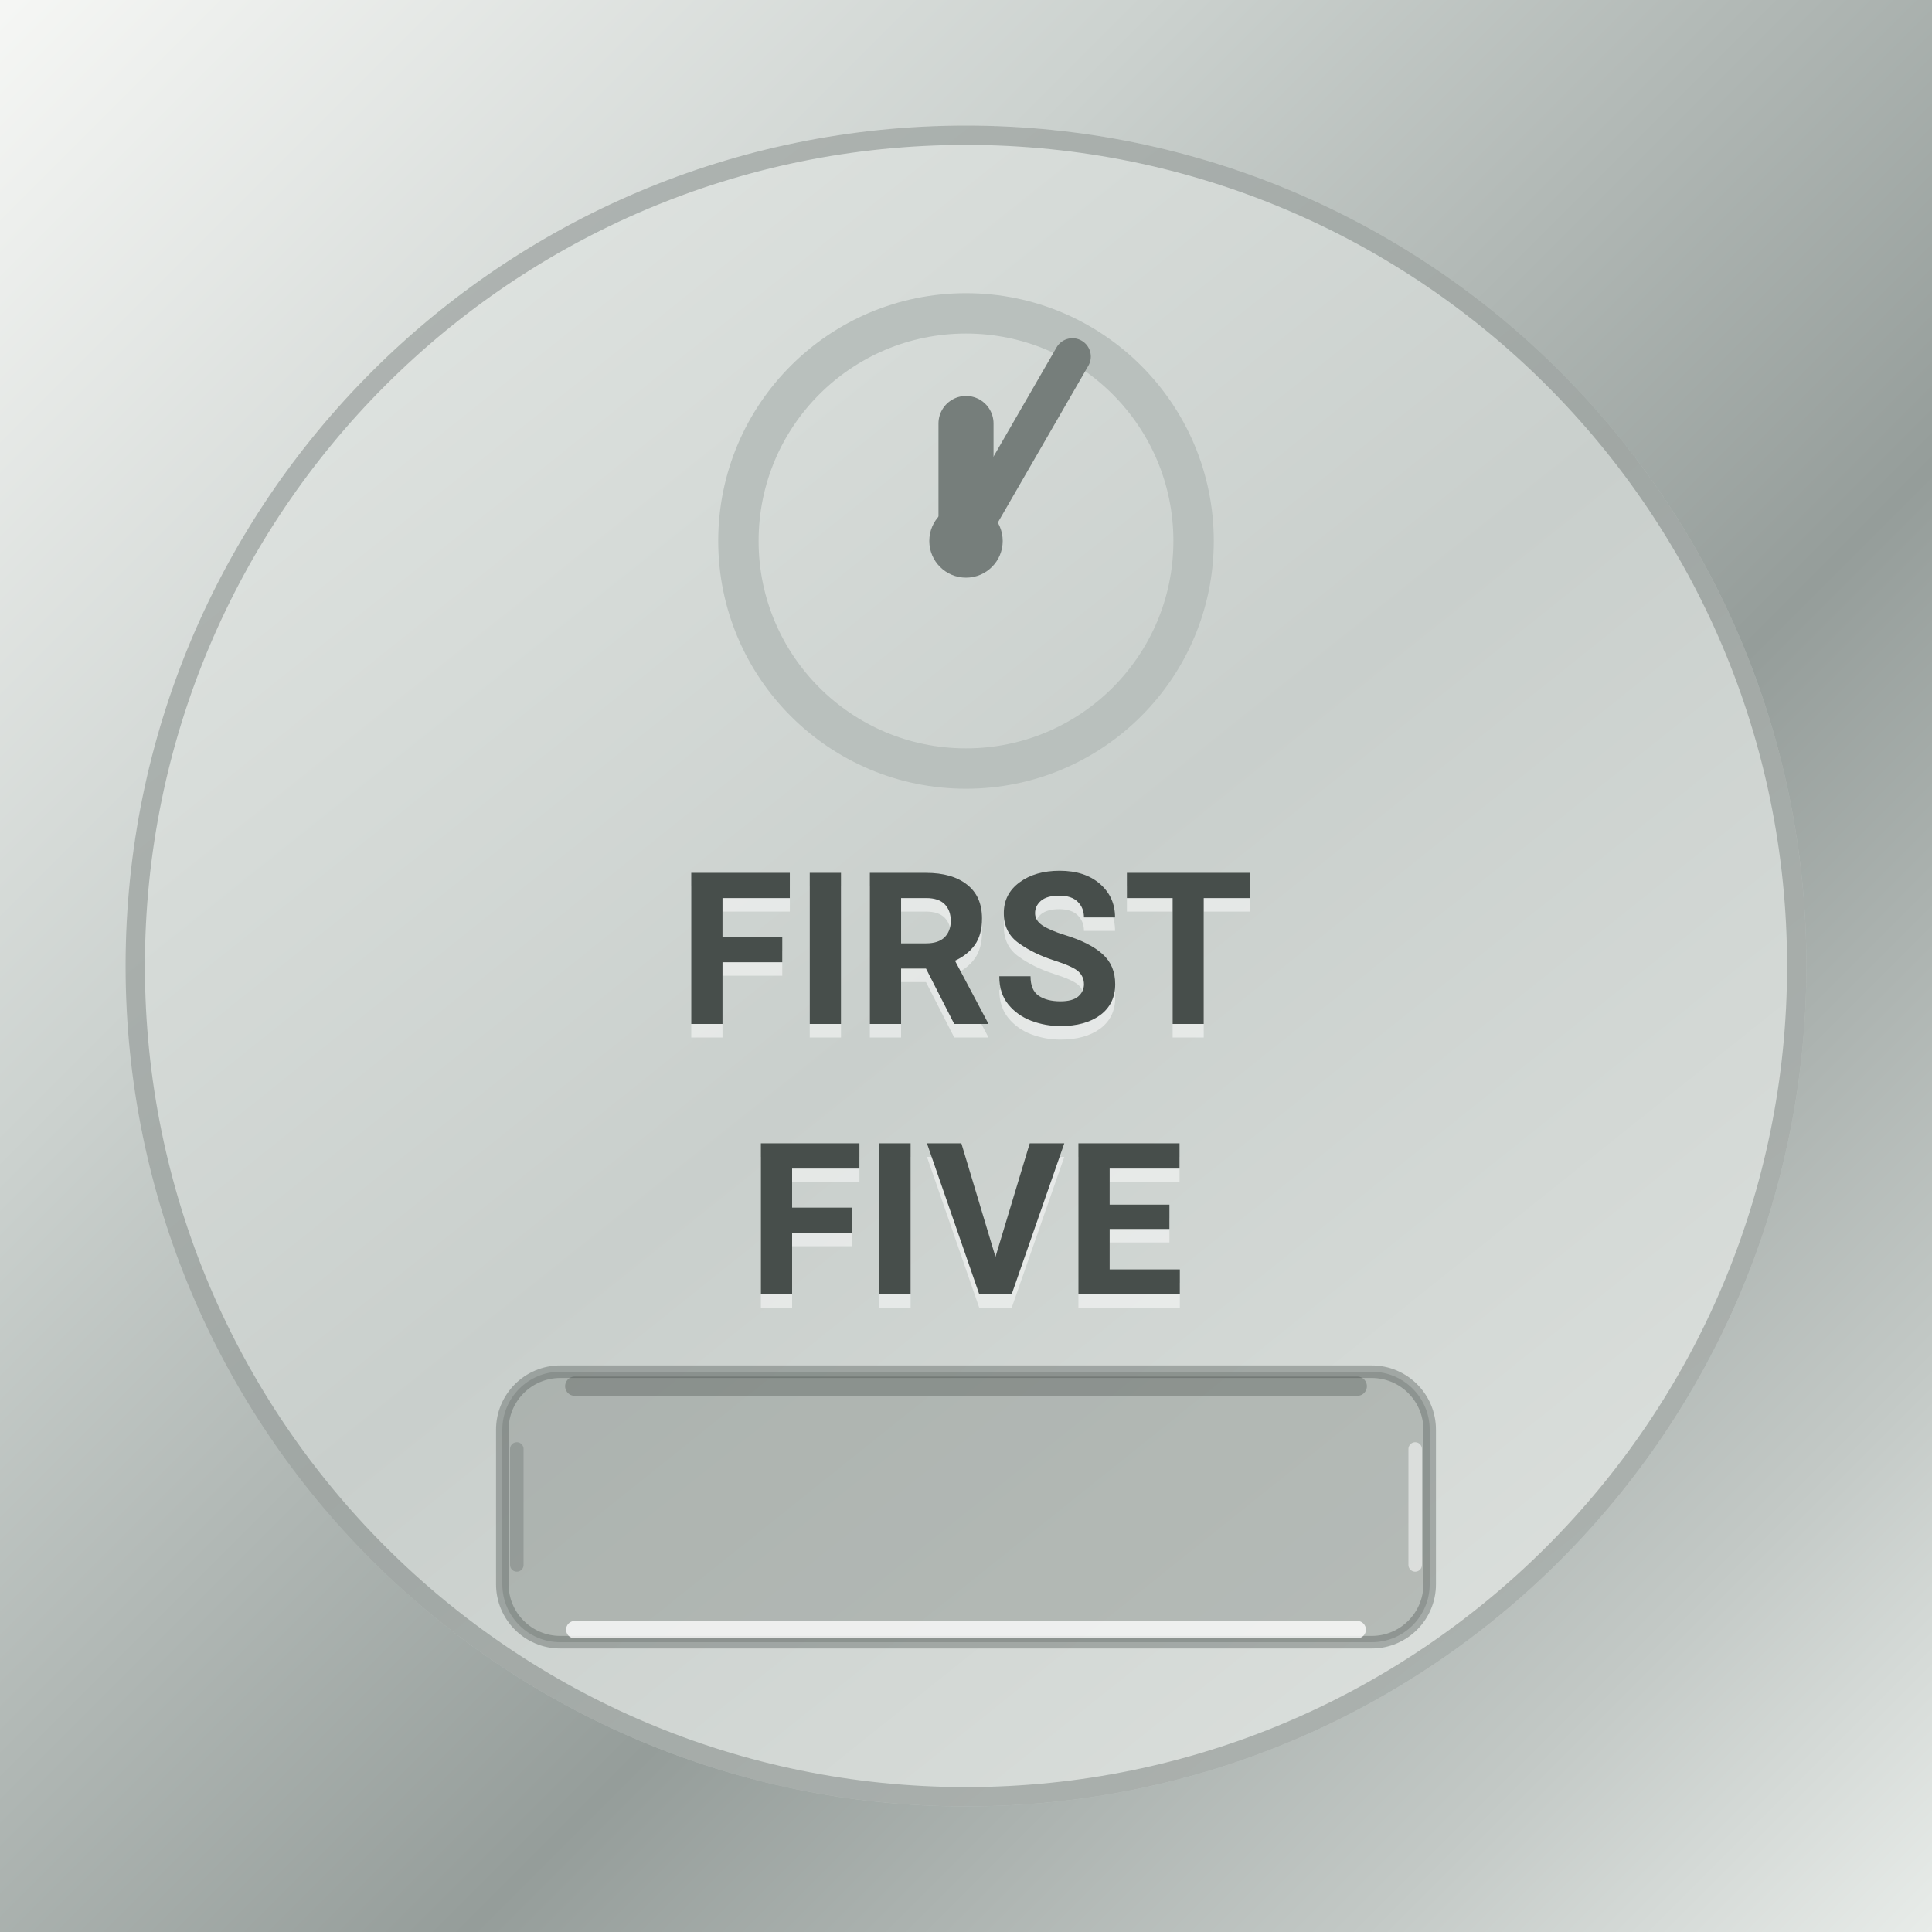
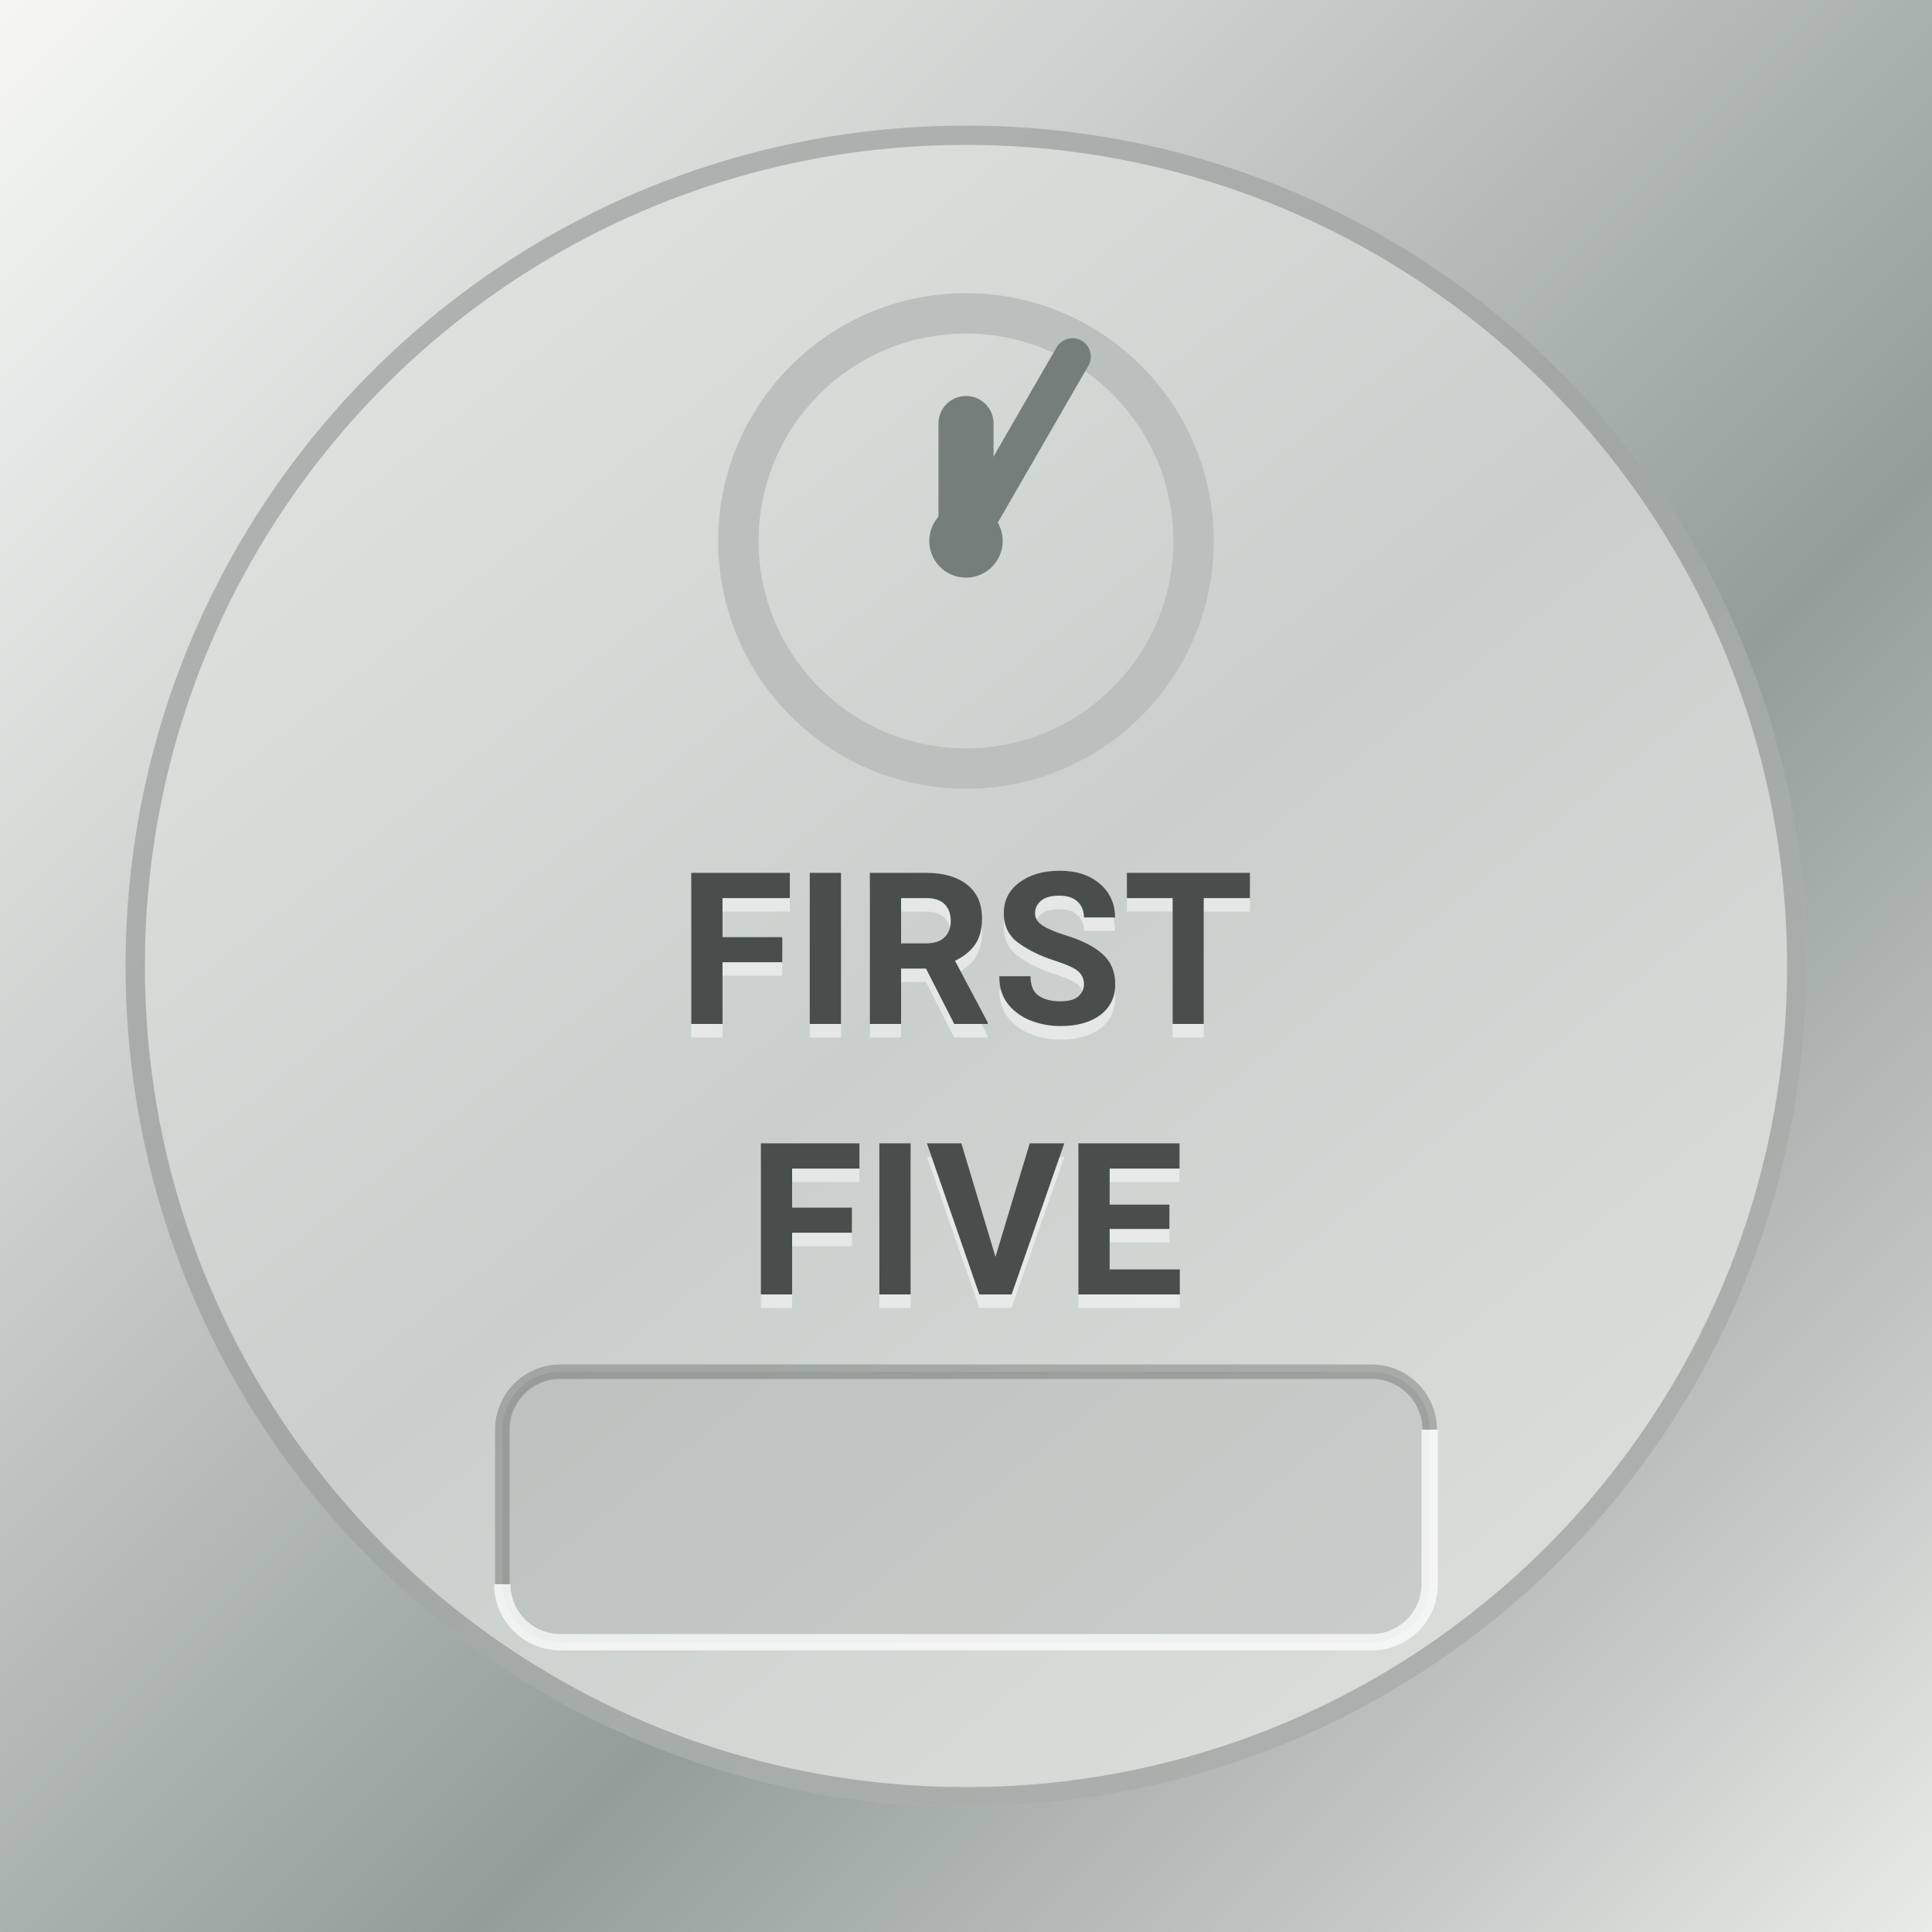
<svg xmlns="http://www.w3.org/2000/svg" width="200" height="200" viewBox="0 0 200 200" role="img" aria-label="First Five pin, back">
  <defs>
    <linearGradient id="b" x1="0" y1="0" x2="1" y2="1">
      <stop offset="0" stop-color="#f6f7f5" />
      <stop offset=".3" stop-color="#ccd2cf" />
      <stop offset=".62" stop-color="#959d9a" />
      <stop offset=".85" stop-color="#c3c9c6" />
      <stop offset="1" stop-color="#e9edea" />
    </linearGradient>
    <linearGradient id="p" x1=".1" y1="0" x2=".9" y2="1">
      <stop offset="0" stop-color="#e3e7e4" />
      <stop offset=".5" stop-color="#c9cfcc" />
      <stop offset="1" stop-color="#dee2df" />
    </linearGradient>
  </defs>
  <rect width="200" height="200" fill="url(#b)" />
  <circle cx="100" cy="100" r="87" fill="url(#p)" />
  <circle cx="100" cy="100" r="86" fill="none" stroke="#5f6764" stroke-opacity=".38" stroke-width="2" />
  <g transform="translate(100 56) scale(.38) translate(-100 -100)">
    <circle cx="100" cy="100" r="62" fill="none" stroke="#b9c0bd" stroke-width="11" />
    <path d="M100 100 L100 68" fill="none" stroke="#767e7b" stroke-width="15" stroke-linecap="round" />
    <path d="M100 100 L129 49.77" fill="none" stroke="#767e7b" stroke-width="10" stroke-linecap="round" />
    <circle cx="100" cy="100" r="10" fill="#767e7b" />
  </g>
  <text x="100" y="106" text-anchor="middle" textLength="77.5" font-family="system-ui,-apple-system,'Segoe UI',Roboto,'Helvetica Neue',Arial,sans-serif" font-size="22" font-weight="700" fill="#ffffff" fill-opacity=".5" transform="translate(0 1.4)">FIRST</text>
  <text x="100" y="106" text-anchor="middle" textLength="77.5" font-family="system-ui,-apple-system,'Segoe UI',Roboto,'Helvetica Neue',Arial,sans-serif" font-size="22" font-weight="700" fill="#474e4b">FIRST</text>
  <text x="100" y="134" text-anchor="middle" textLength="62" font-family="system-ui,-apple-system,'Segoe UI',Roboto,'Helvetica Neue',Arial,sans-serif" font-size="22" font-weight="700" fill="#ffffff" fill-opacity=".5" transform="translate(0 1.4)">FIVE</text>
  <text x="100" y="134" text-anchor="middle" textLength="62" font-family="system-ui,-apple-system,'Segoe UI',Roboto,'Helvetica Neue',Arial,sans-serif" font-size="22" font-weight="700" fill="#474e4b">FIVE</text>
-   <rect x="52" y="142" width="96" height="28" rx="6" fill="#7f8783" fill-opacity=".4" />
-   <rect x="52" y="142" width="96" height="28" rx="6" fill="none" stroke="#565e5b" stroke-opacity=".4" stroke-width="1.3" />
-   <path d="M59.5 143.5H140.5" fill="none" stroke="#3f4744" stroke-opacity=".32" stroke-width="2" stroke-linecap="round" />
-   <path d="M59.5 168.7H140.5" fill="none" stroke="#ffffff" stroke-opacity=".78" stroke-width="1.8" stroke-linecap="round" />
-   <path d="M53.5 150V162" fill="none" stroke="#3f4744" stroke-opacity=".22" stroke-width="1.4" stroke-linecap="round" />
-   <path d="M146.5 150V162" fill="none" stroke="#ffffff" stroke-opacity=".52" stroke-width="1.4" stroke-linecap="round" />
+   <rect x="52" y="142" width="96" height="28" rx="6" fill="#6f7773" fill-opacity=".15" />
+   <path d="M52 164V148A6 6 0 0 1 58 142H142A6 6 0 0 1 148 148" fill="none" stroke="#3d4542" stroke-opacity=".3" stroke-width="1.5" />
+   <path d="M148 148V164A6 6 0 0 1 142 170H58A6 6 0 0 1 52 164" fill="none" stroke="#ffffff" stroke-opacity=".72" stroke-width="1.7" />
</svg>
